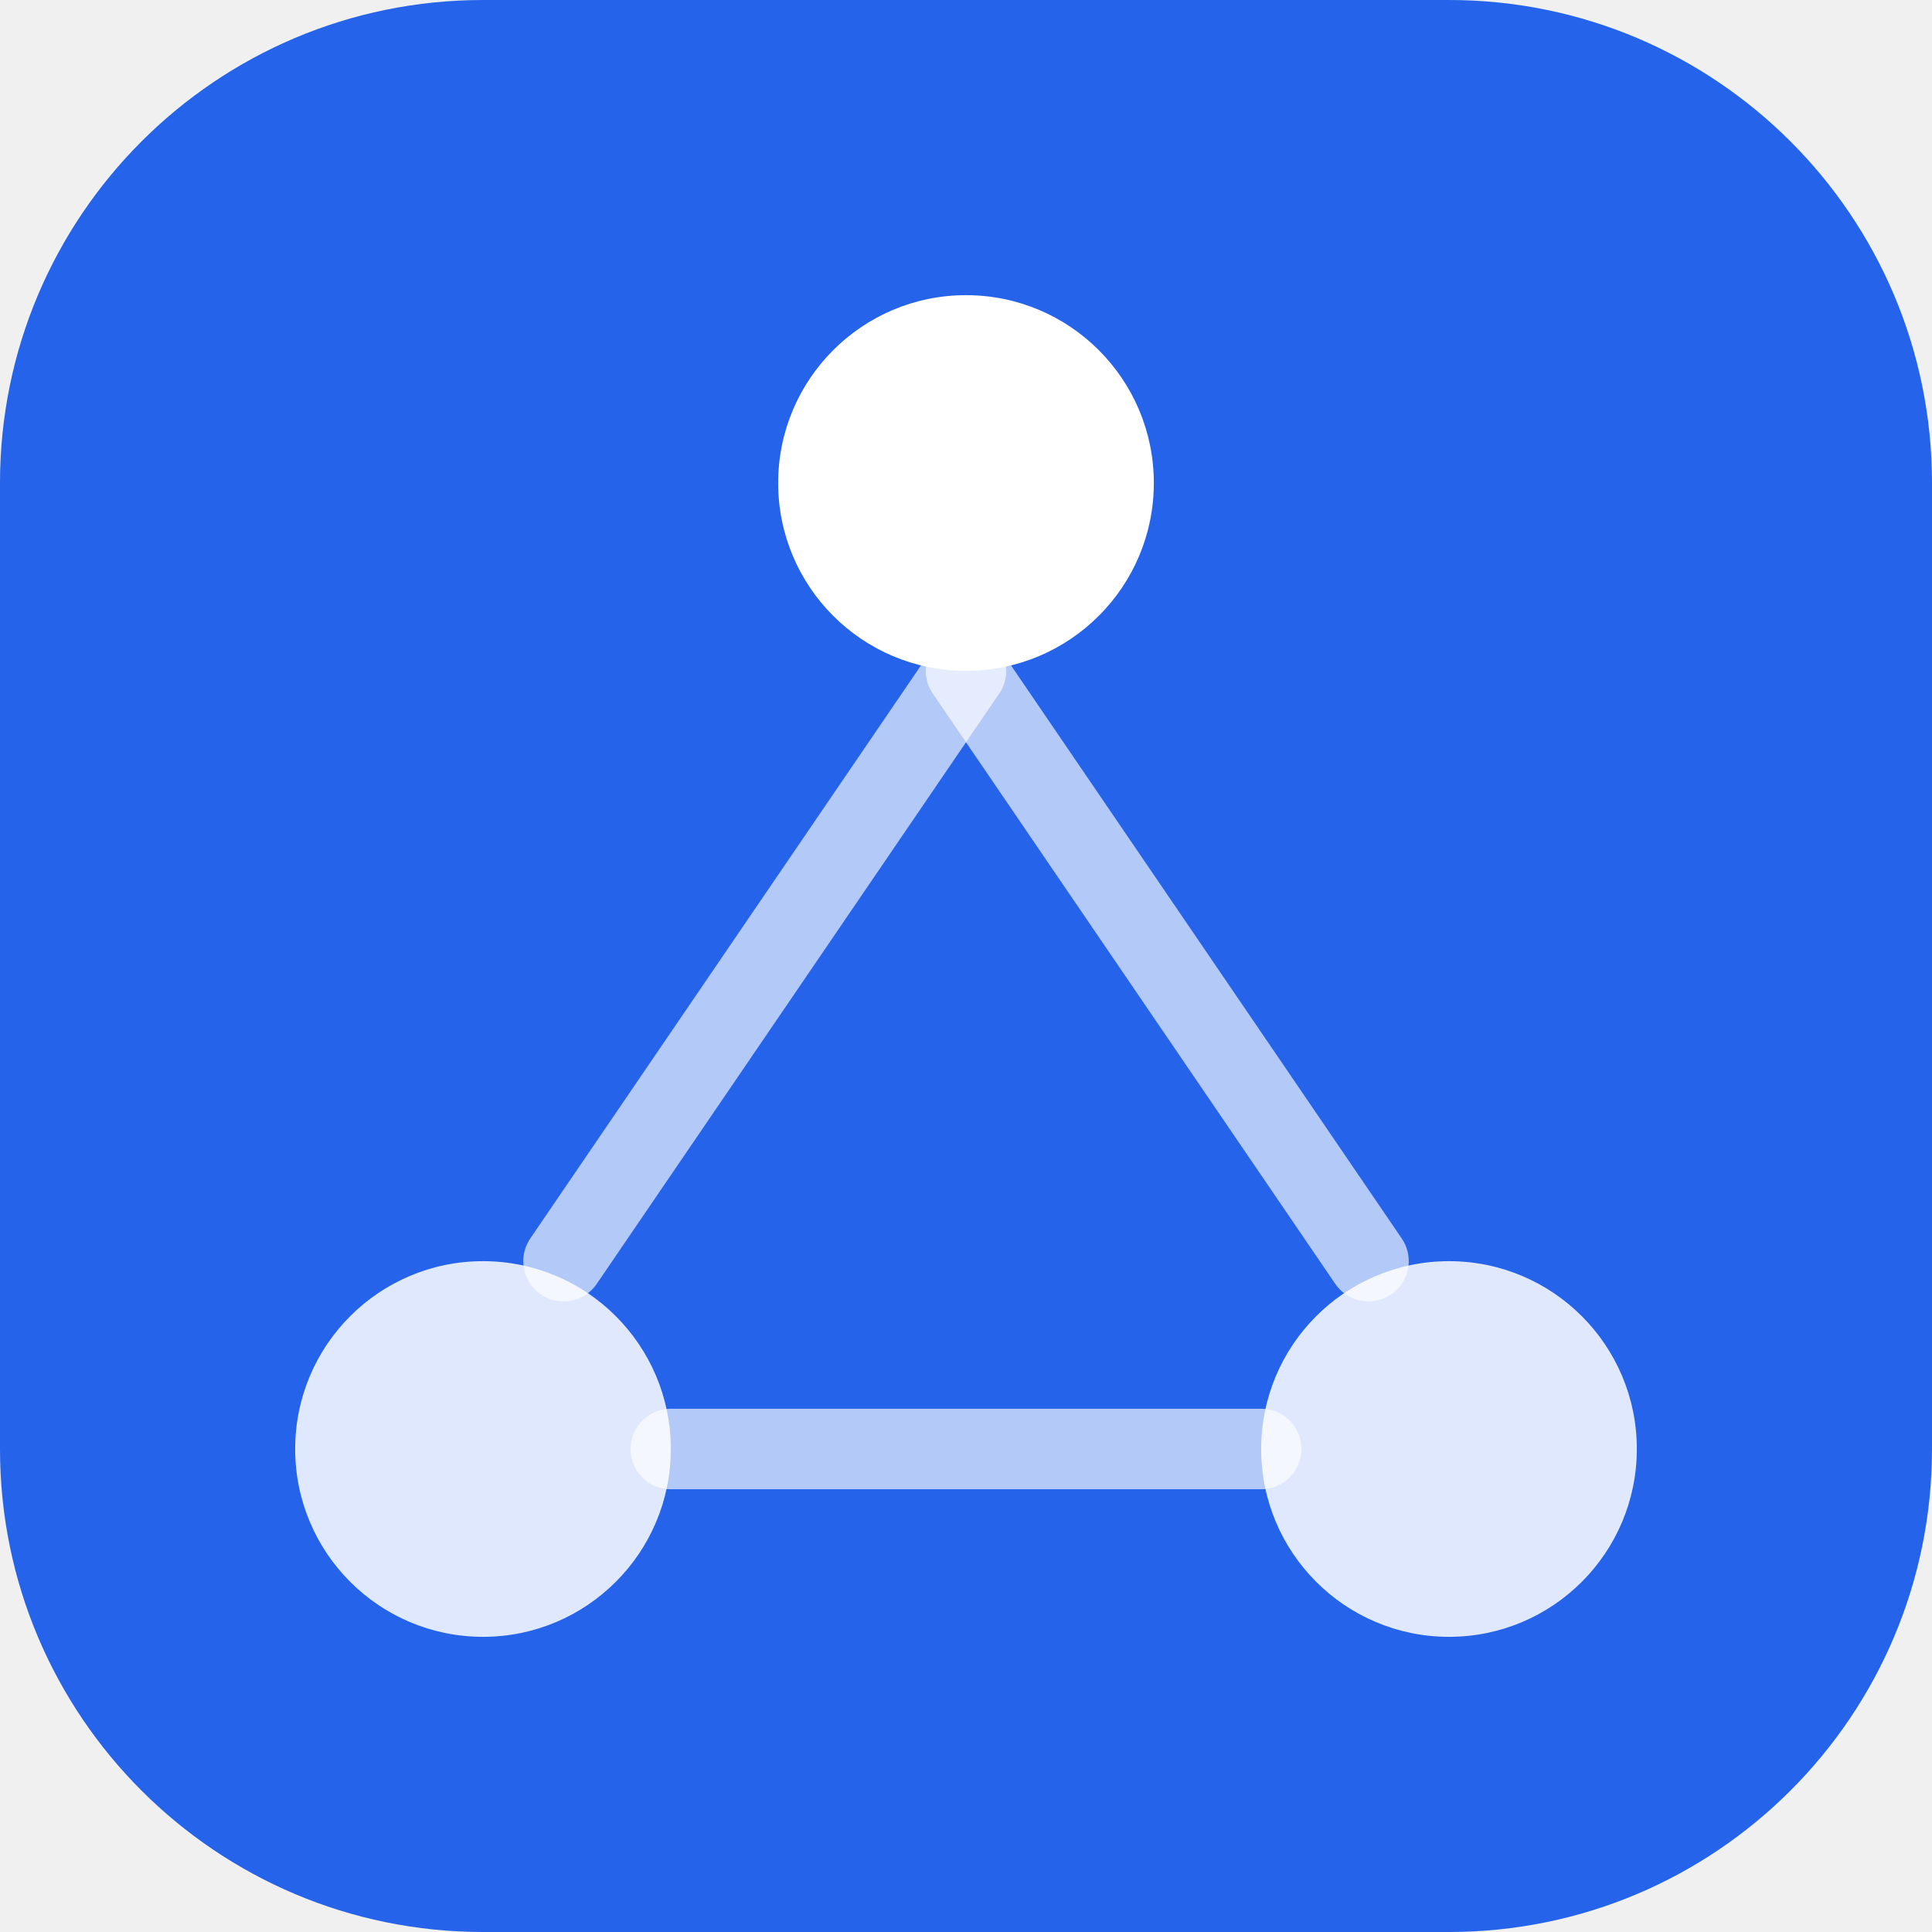
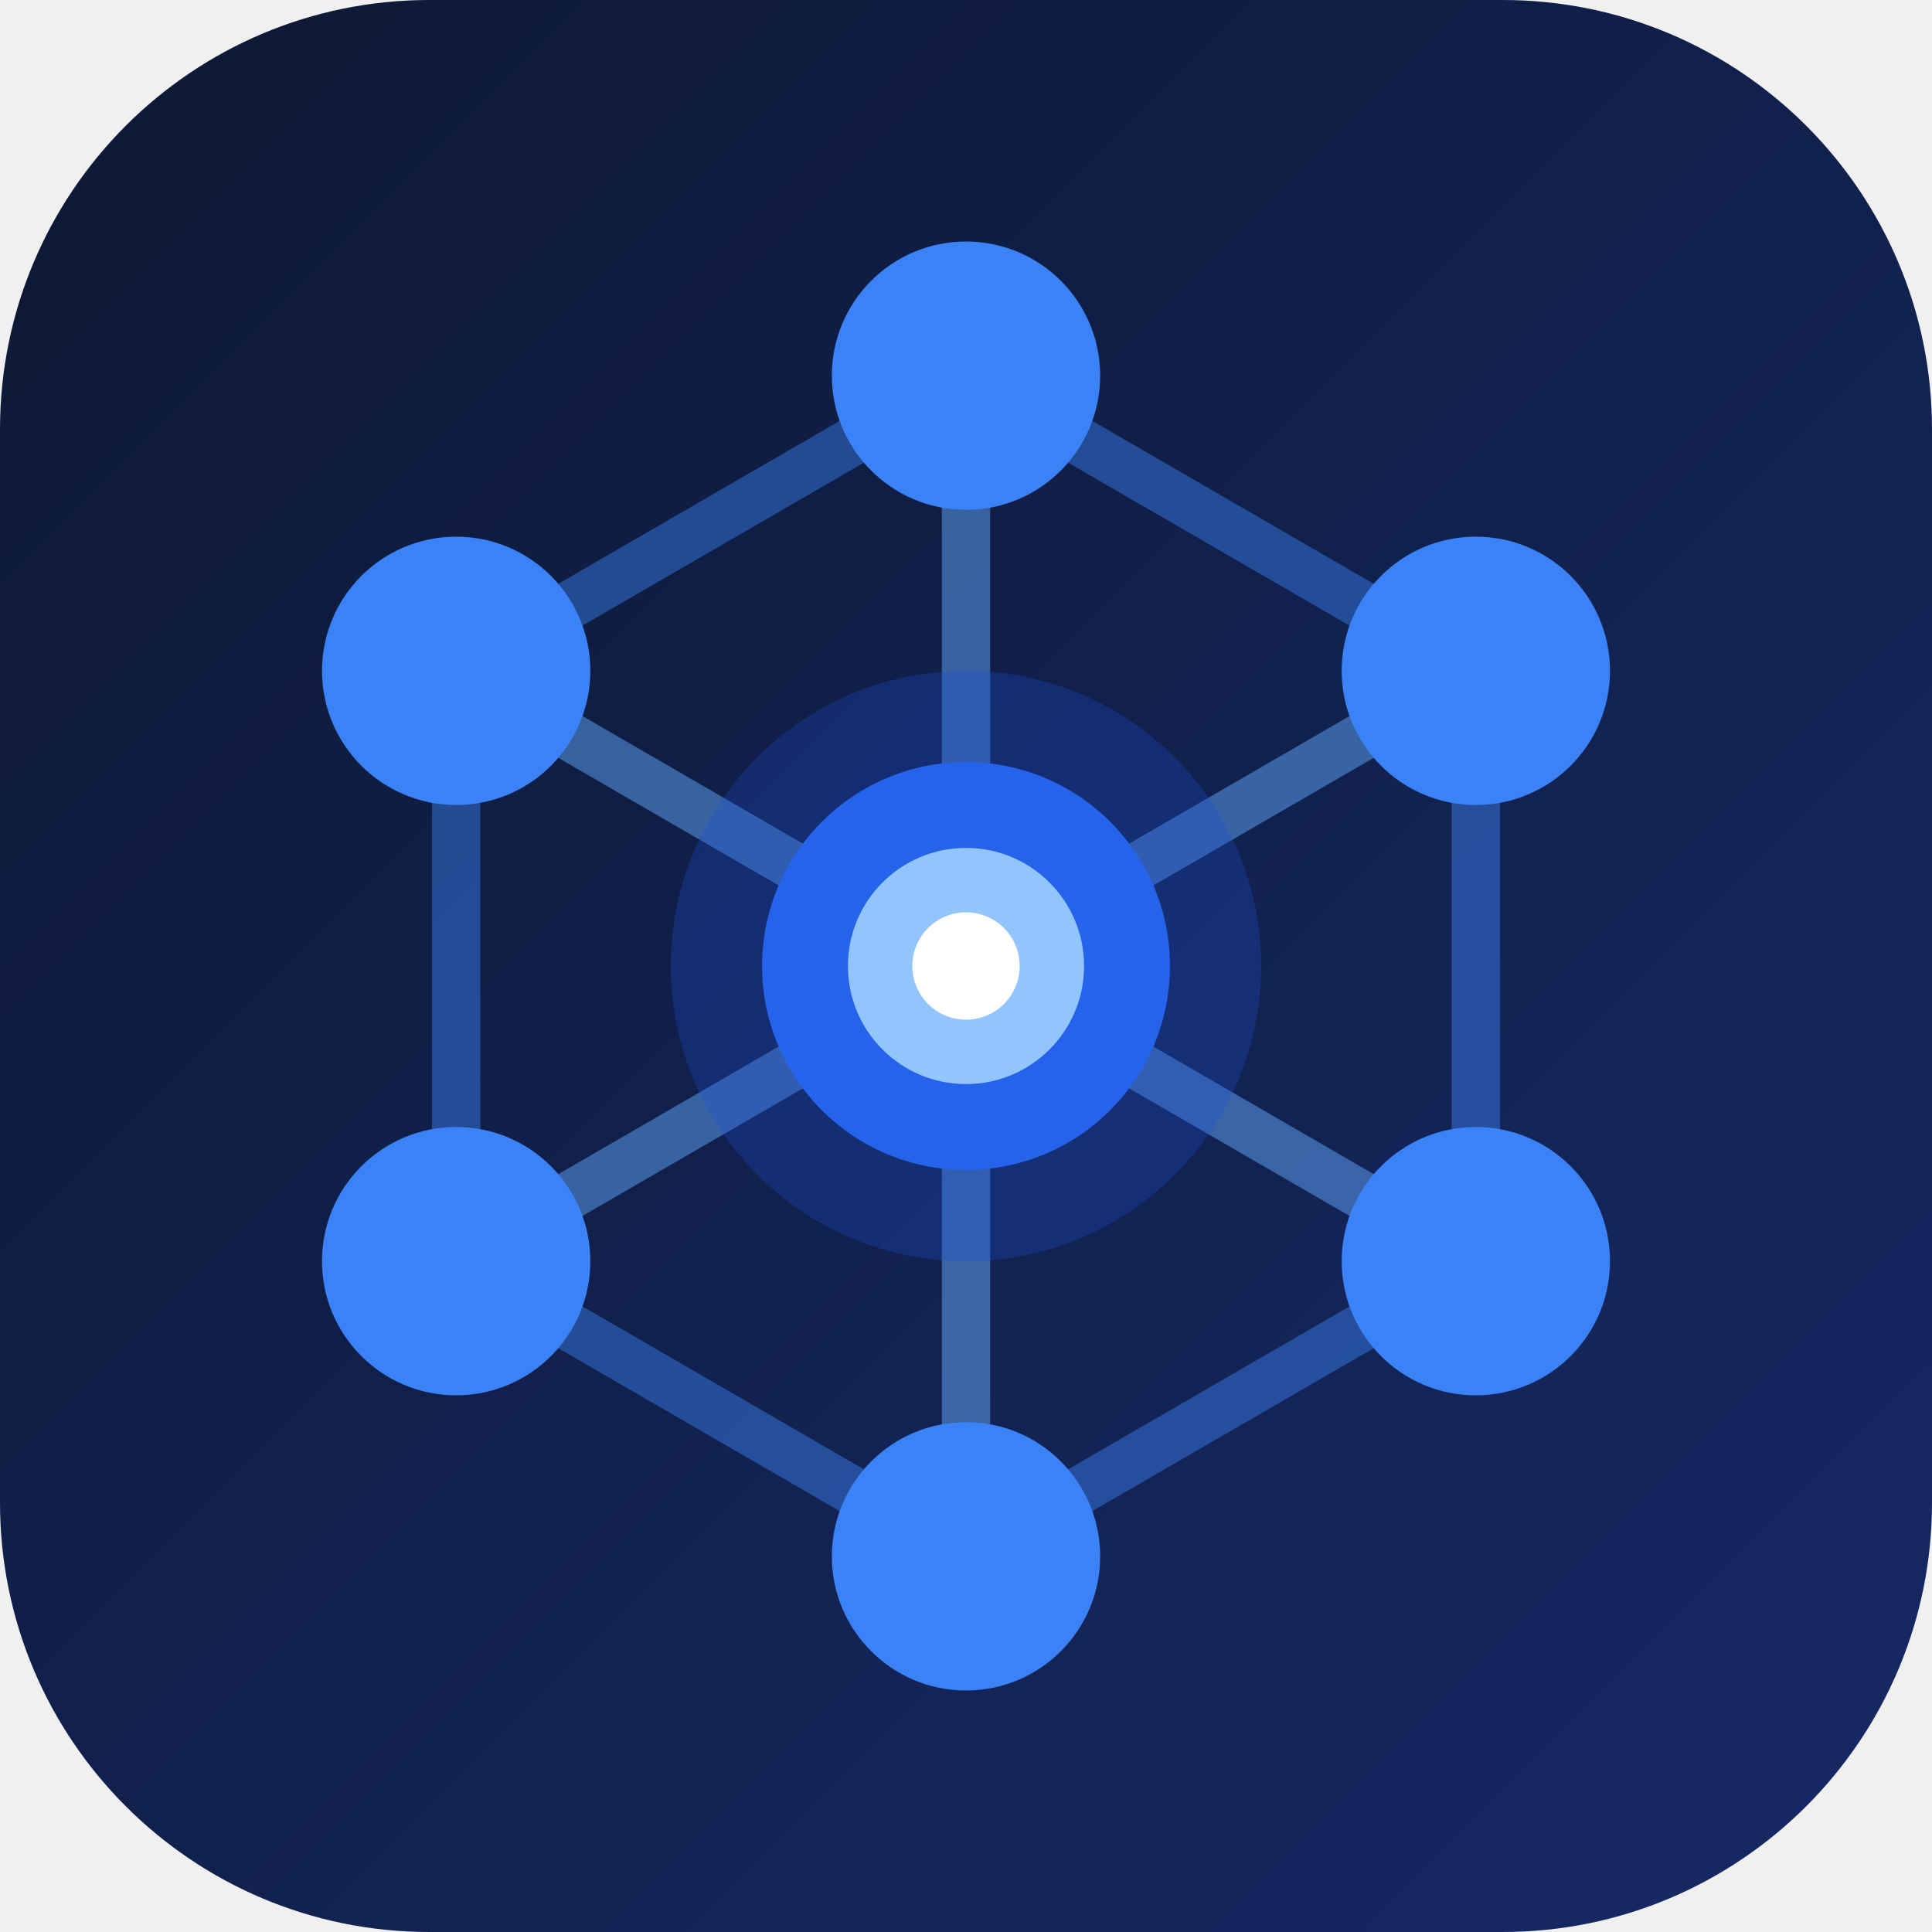
<svg xmlns="http://www.w3.org/2000/svg" viewBox="0 0 36 36">
-   <rect width="36" height="36" rx="9" fill="#2563eb" />
-   <circle cx="18" cy="9" r="3.5" fill="white" />
-   <circle cx="9" cy="27" r="3.5" fill="white" opacity="0.85" />
-   <circle cx="27" cy="27" r="3.5" fill="white" opacity="0.85" />
-   <line x1="18" y1="12.5" x2="10.5" y2="23.5" stroke="white" stroke-width="1.5" stroke-linecap="round" opacity="0.65" />
-   <line x1="18" y1="12.5" x2="25.5" y2="23.5" stroke="white" stroke-width="1.5" stroke-linecap="round" opacity="0.65" />
-   <line x1="12.5" y1="27" x2="23.5" y2="27" stroke="white" stroke-width="1.5" stroke-linecap="round" opacity="0.65" />
+   <defs>
+     <linearGradient id="bg" x1="0" y1="0" x2="36" y2="36" gradientUnits="userSpaceOnUse">
+       <stop offset="0%" stop-color="#0c1833" />
+       <stop offset="100%" stop-color="#162966" />
+     </linearGradient>
+   </defs>
+   <rect width="36" height="36" rx="8" fill="url(#bg)" />
+   <polygon points="18,7 27.5,12.5 27.5,23.5 18,29 8.5,23.5 8.5,12.5" fill="none" stroke="#3b82f6" stroke-width="0.9" opacity="0.45" />
+   <line x1="18" y1="18" x2="18" y2="7" stroke="#60a5fa" stroke-width="0.9" opacity="0.5" />
+   <line x1="18" y1="18" x2="27.5" y2="12.5" stroke="#60a5fa" stroke-width="0.9" opacity="0.5" />
+   <line x1="18" y1="18" x2="27.5" y2="23.5" stroke="#60a5fa" stroke-width="0.9" opacity="0.5" />
+   <line x1="18" y1="18" x2="18" y2="29" stroke="#60a5fa" stroke-width="0.9" opacity="0.5" />
+   <line x1="18" y1="18" x2="8.5" y2="23.5" stroke="#60a5fa" stroke-width="0.9" opacity="0.5" />
+   <line x1="18" y1="18" x2="8.5" y2="12.5" stroke="#60a5fa" stroke-width="0.9" opacity="0.5" />
+   <circle cx="18" cy="7" r="2.5" fill="#3b82f6" />
+   <circle cx="27.5" cy="12.5" r="2.5" fill="#3b82f6" />
+   <circle cx="27.5" cy="23.5" r="2.5" fill="#3b82f6" />
+   <circle cx="18" cy="29" r="2.5" fill="#3b82f6" />
+   <circle cx="8.5" cy="23.5" r="2.5" fill="#3b82f6" />
+   <circle cx="8.5" cy="12.5" r="2.5" fill="#3b82f6" />
+   <circle cx="18" cy="18" r="5.5" fill="#1d4ed8" opacity="0.28" />
+   <circle cx="18" cy="18" r="3.8" fill="#2563eb" />
+   <circle cx="18" cy="18" r="2.2" fill="#93c5fd" />
+   <circle cx="18" cy="18" r="1" fill="white" />
</svg>
